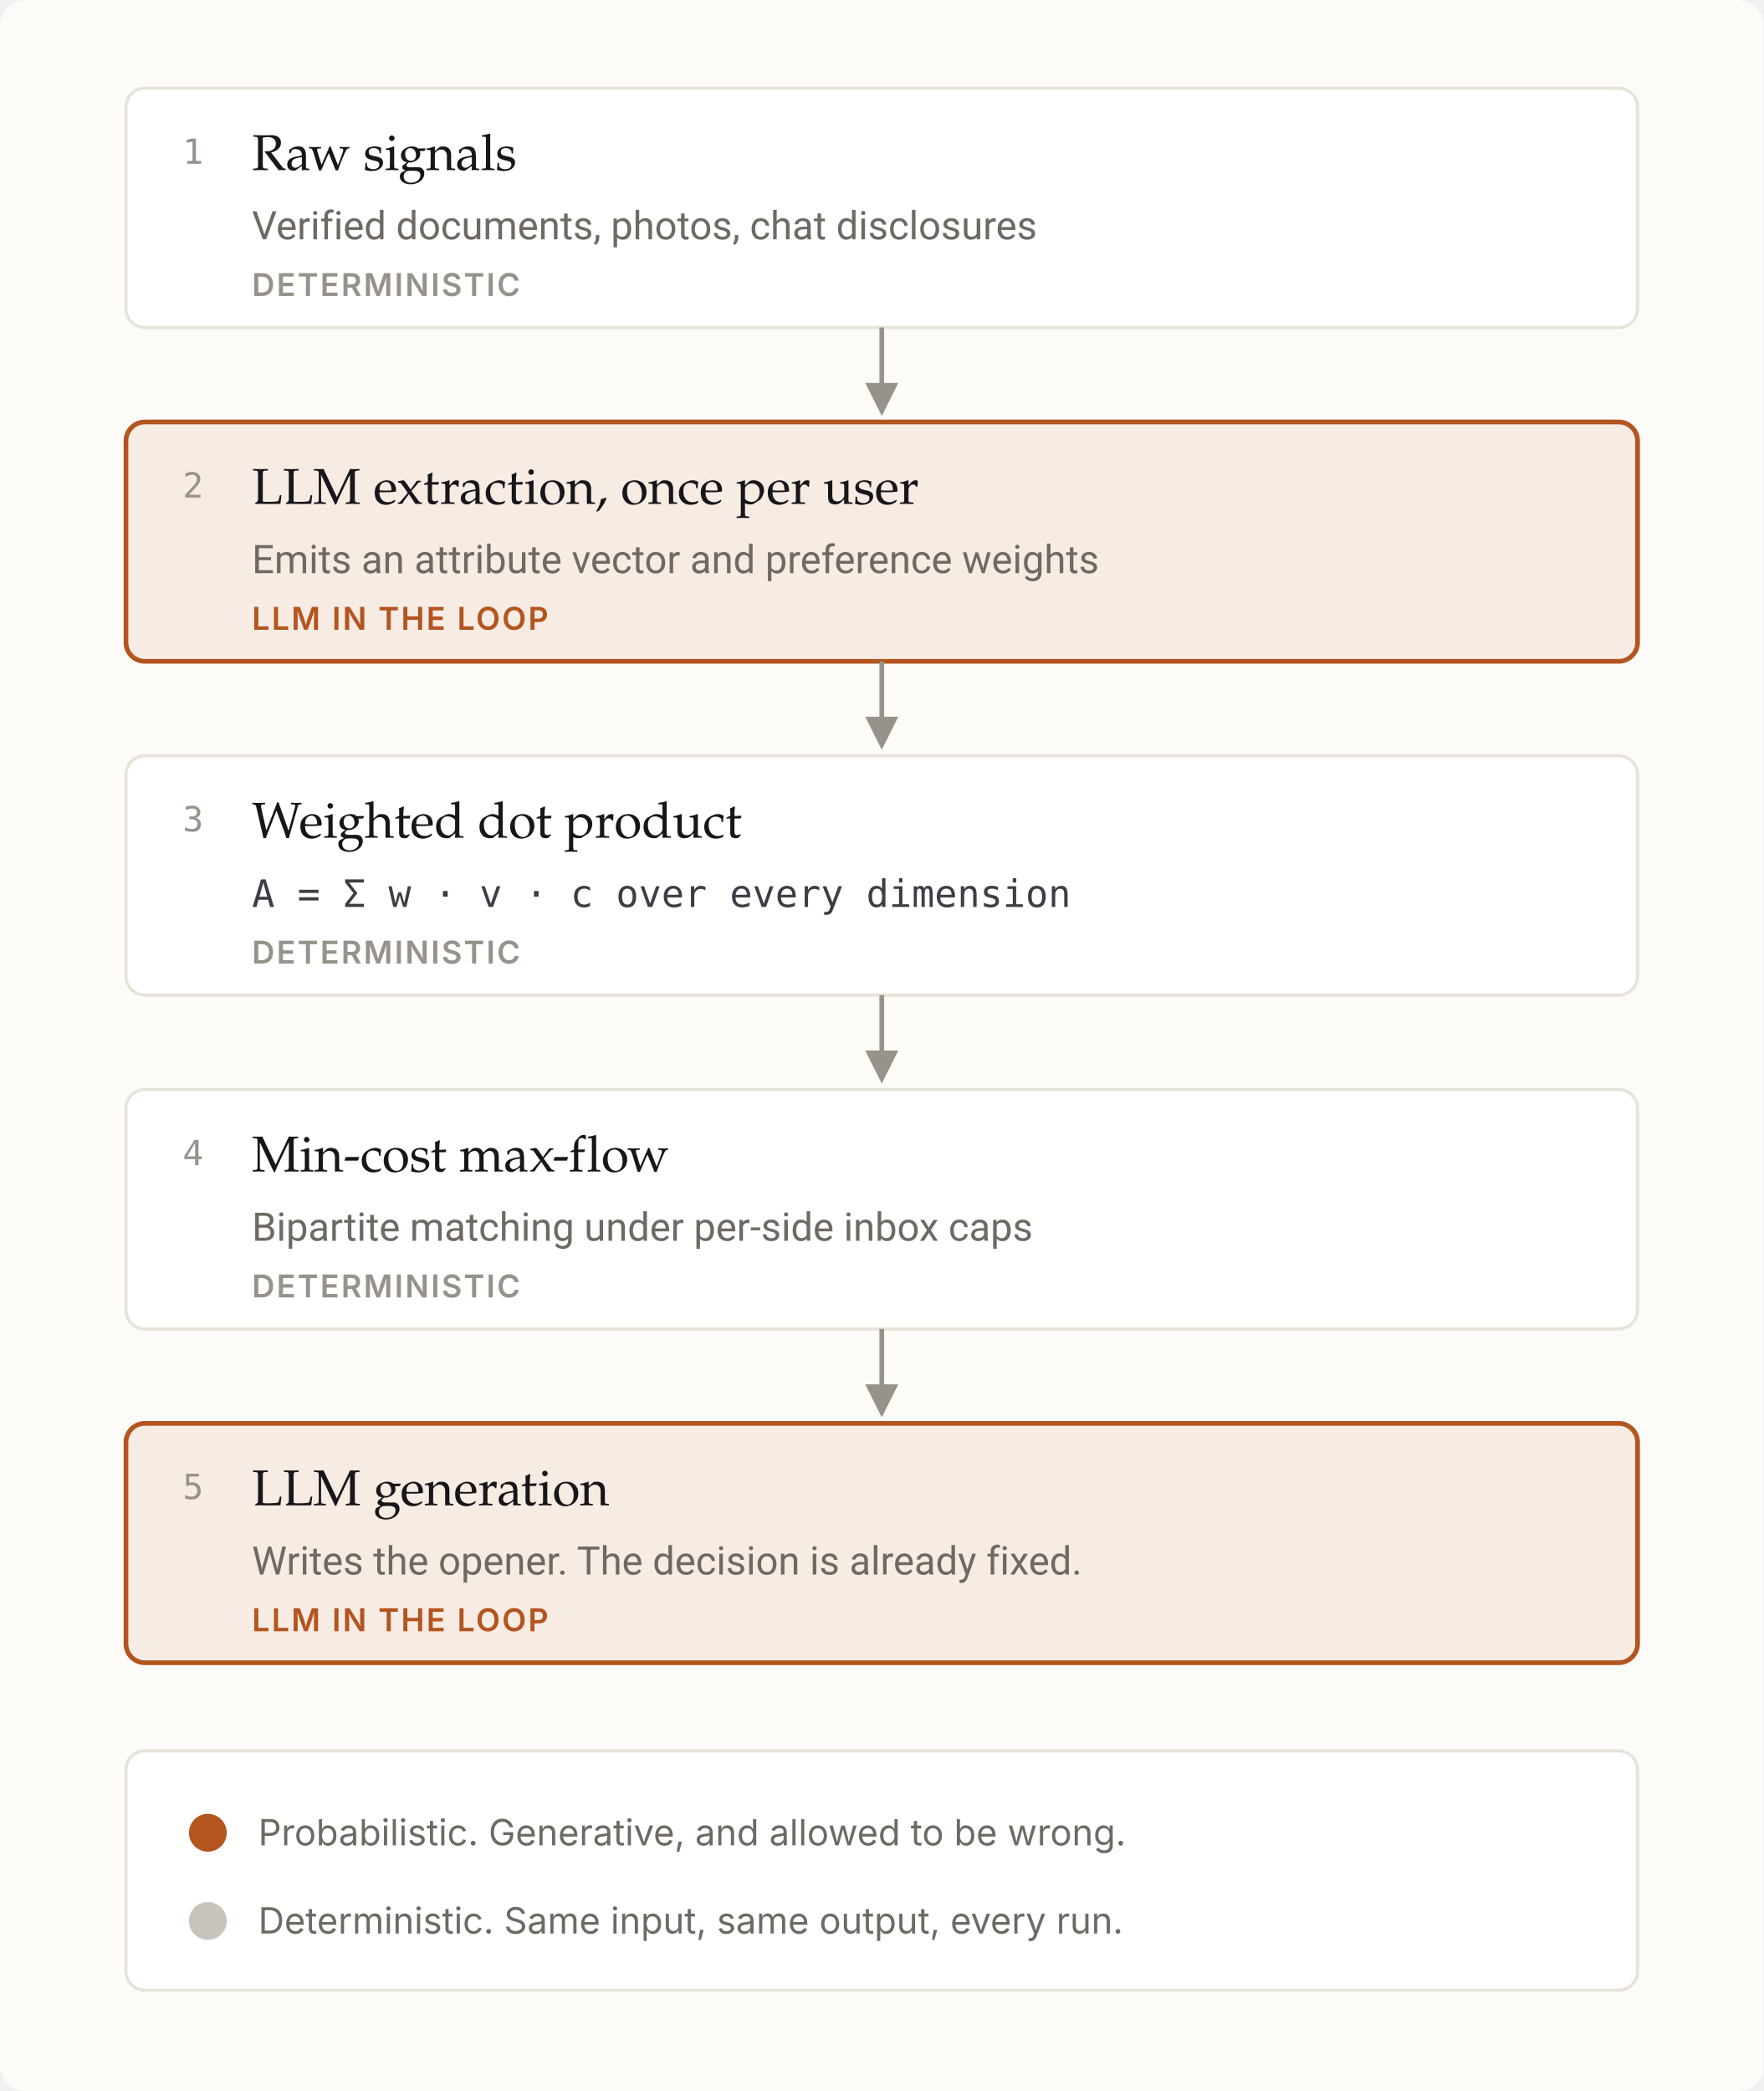
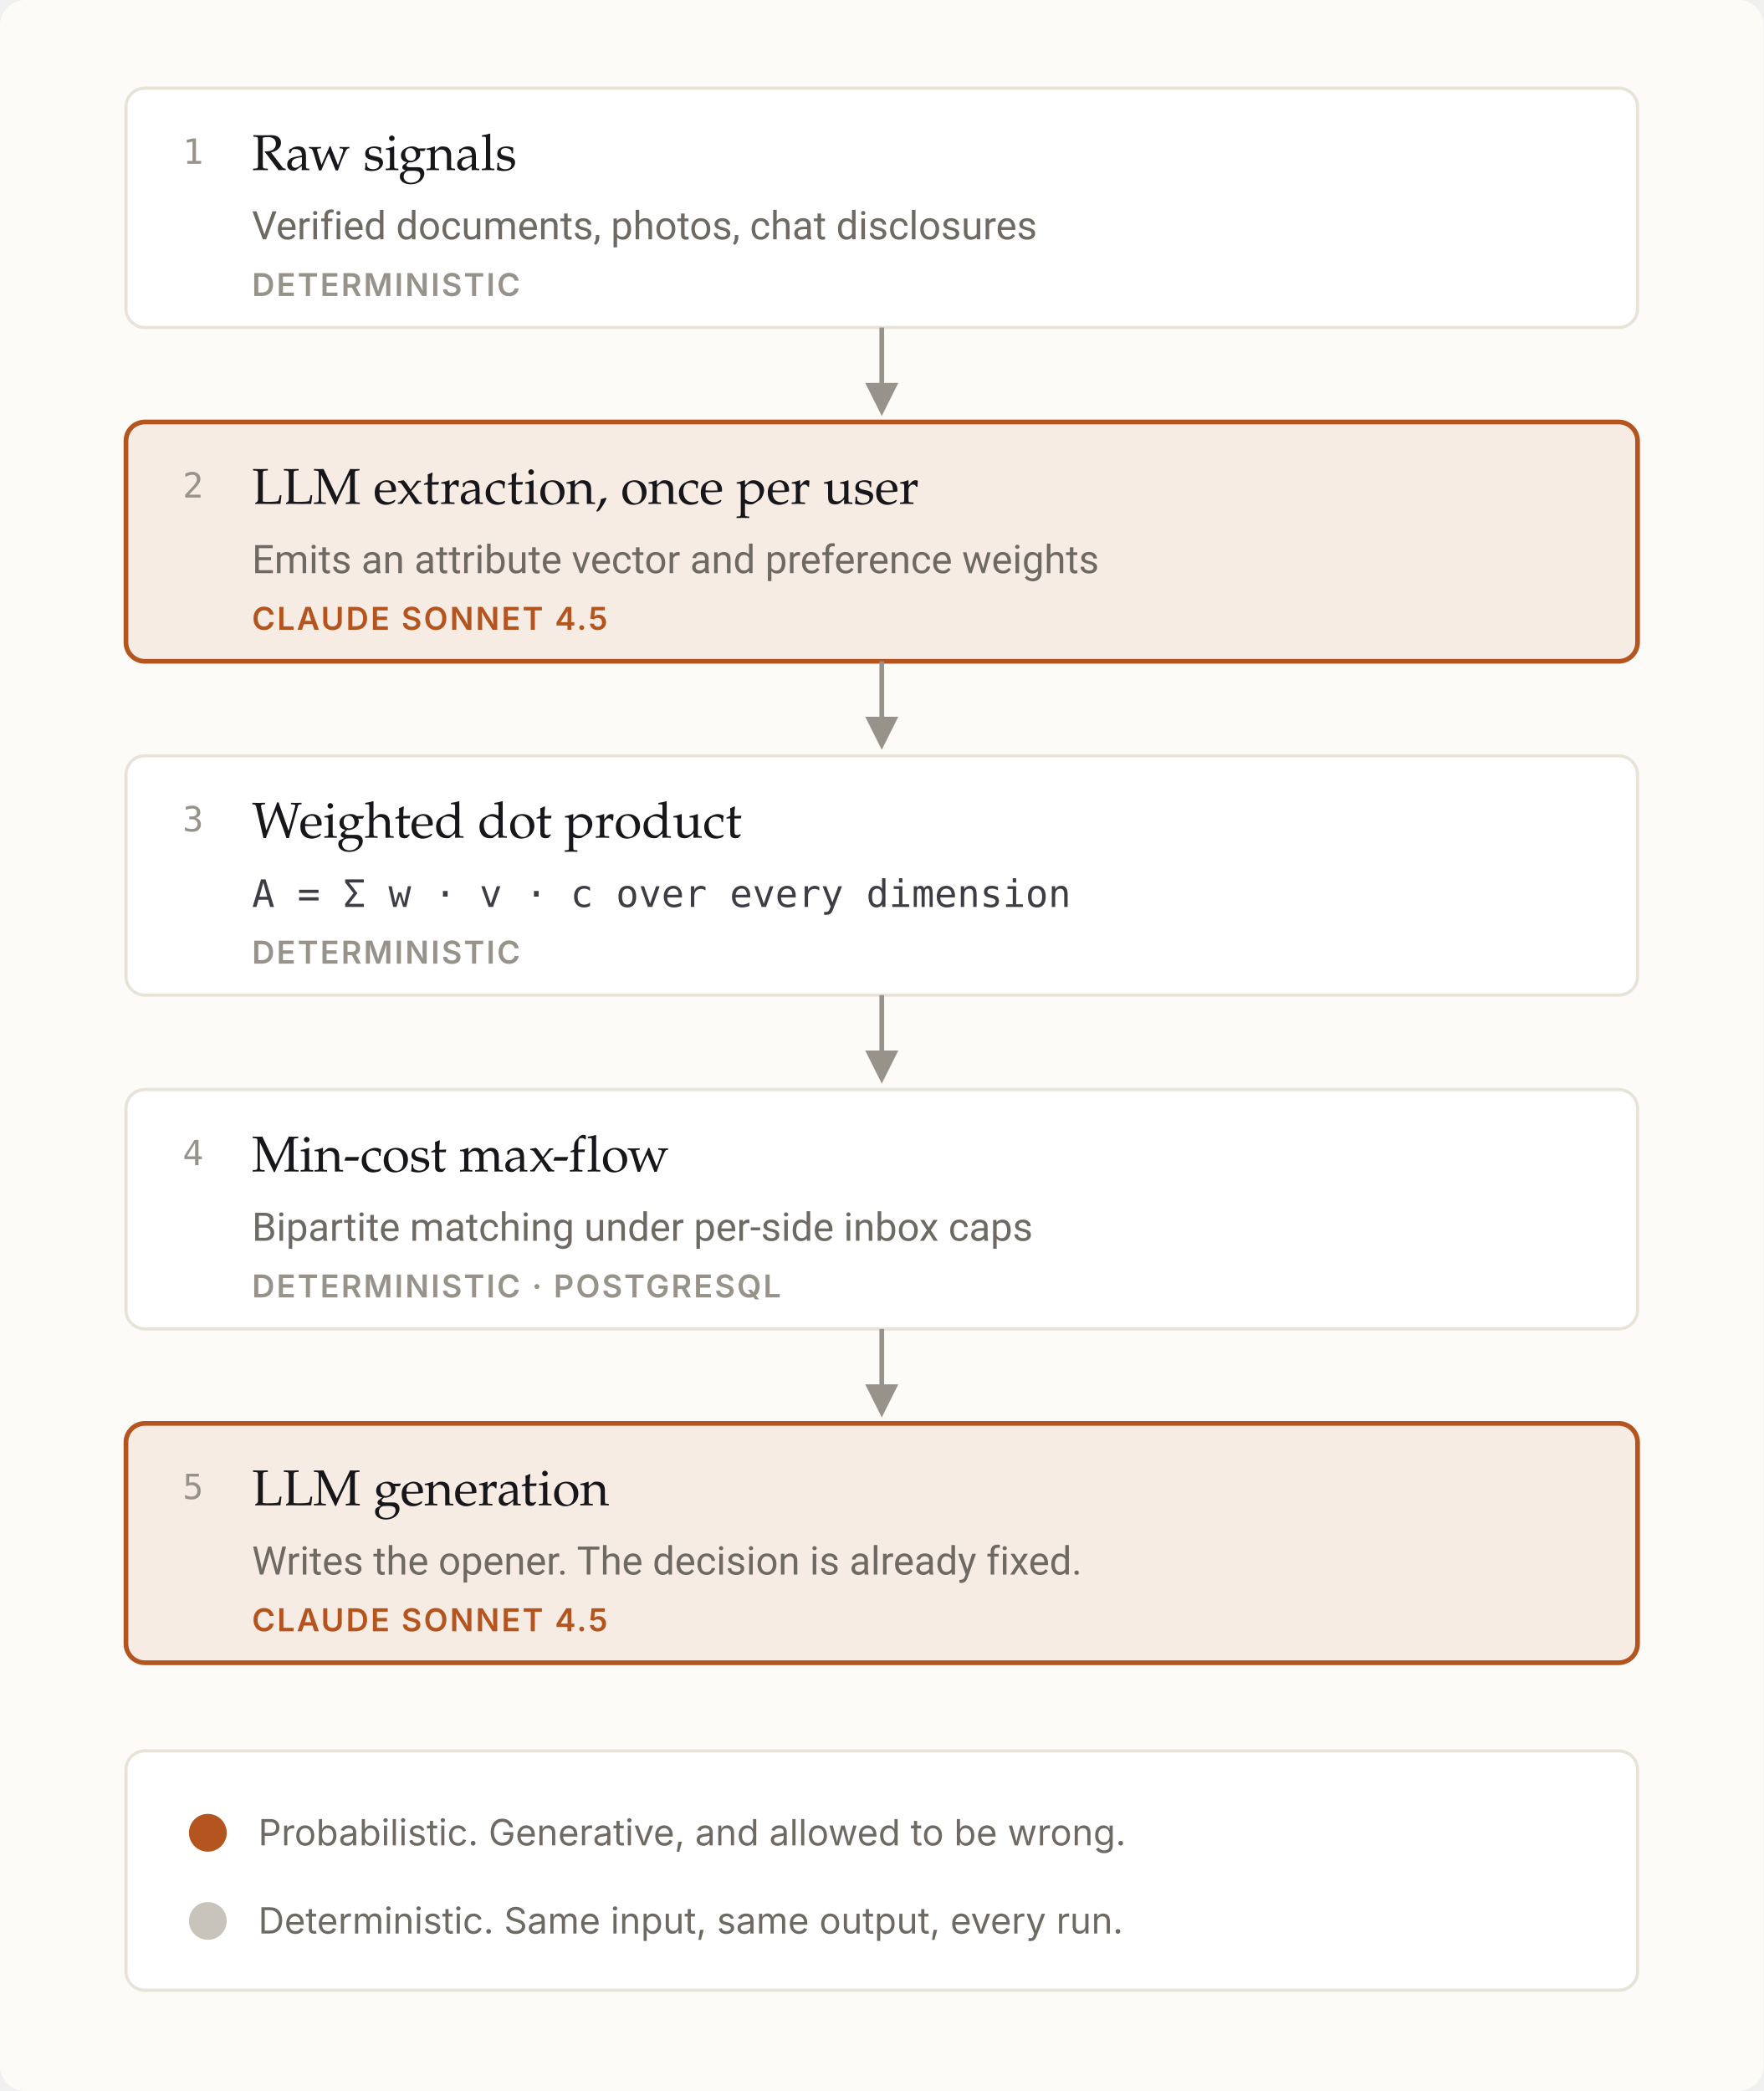
<svg xmlns="http://www.w3.org/2000/svg" viewBox="0 0 560 664" width="560" height="664" role="img" aria-labelledby="wdt wdd">
  <style>
    .bg { fill: #fcfbf8; }
    .card { fill: #ffffff; stroke: #e8e3d8; stroke-width: 1; }
    .card-ai { fill: #f6ece4; stroke: #b4541e; stroke-width: 1.5; }
    .n { font-family: ui-monospace, SFMono-Regular, Menlo, monospace; font-size: 11px; fill: #97928a; }
    .h { font-family: 'Iowan Old Style', Palatino, Georgia, serif; font-size: 16px; fill: #17161b; }
    .s { font-family: system-ui, -apple-system, 'Segoe UI', Roboto, sans-serif; font-size: 12.5px; fill: #6e6a63; }
    .m { font-family: ui-monospace, SFMono-Regular, Menlo, monospace; font-size: 12px; fill: #3f3c45; }
    .tag { font-family: system-ui, -apple-system, sans-serif; font-size: 10px; font-weight: 600; letter-spacing: 0.06em; }
    .tag-ai { fill: #b4541e; }
    .tag-plain { fill: #97928a; }
    .arrow { stroke: #97928a; stroke-width: 1.5; fill: none; }
    .cap { font-family: system-ui, -apple-system, sans-serif; font-size: 11.5px; fill: #6e6a63; }
    .sw { fill: #b4541e; }
    .sg { fill: #c9c4bb; }
  </style>
  <rect class="bg" width="560" height="664" rx="8" />
  <rect class="card" x="40" y="28" width="480" height="76" rx="6" />
  <text class="n" x="58" y="52">1</text>
  <text class="h" x="80" y="54">Raw signals</text>
  <text class="s" x="80" y="76">Verified documents, photos, chat disclosures</text>
  <text class="tag tag-plain" x="80" y="94">DETERMINISTIC</text>
  <path class="arrow" d="M280 104 L280 130" marker-end="url(#a)" />
  <rect class="card-ai" x="40" y="134" width="480" height="76" rx="6" />
  <text class="n" x="58" y="158">2</text>
  <text class="h" x="80" y="160">LLM extraction, once per user</text>
  <text class="s" x="80" y="182">Emits an attribute vector and preference weights</text>
-   <text class="tag tag-ai" x="80" y="200">LLM IN THE LOOP</text>
+   <text class="tag tag-ai" x="80" y="200">CLAUDE SONNET 4.5</text>
  <path class="arrow" d="M280 210 L280 236" marker-end="url(#a)" />
  <rect class="card" x="40" y="240" width="480" height="76" rx="6" />
  <text class="n" x="58" y="264">3</text>
  <text class="h" x="80" y="266">Weighted dot product</text>
  <text class="m" x="80" y="288">A = Σ w · v · c   over every dimension</text>
  <text class="tag tag-plain" x="80" y="306">DETERMINISTIC</text>
  <path class="arrow" d="M280 316 L280 342" marker-end="url(#a)" />
  <rect class="card" x="40" y="346" width="480" height="76" rx="6" />
  <text class="n" x="58" y="370">4</text>
  <text class="h" x="80" y="372">Min-cost max-flow</text>
  <text class="s" x="80" y="394">Bipartite matching under per-side inbox caps</text>
-   <text class="tag tag-plain" x="80" y="412">DETERMINISTIC</text>
+   <text class="tag tag-plain" x="80" y="412">DETERMINISTIC · POSTGRESQL</text>
  <path class="arrow" d="M280 422 L280 448" marker-end="url(#a)" />
  <rect class="card-ai" x="40" y="452" width="480" height="76" rx="6" />
  <text class="n" x="58" y="476">5</text>
  <text class="h" x="80" y="478">LLM generation</text>
  <text class="s" x="80" y="500">Writes the opener. The decision is already fixed.</text>
-   <text class="tag tag-ai" x="80" y="518">LLM IN THE LOOP</text>
+   <text class="tag tag-ai" x="80" y="518">CLAUDE SONNET 4.5</text>
  <rect x="40" y="556" width="480" height="76" rx="6" fill="#ffffff" stroke="#e8e3d8" />
  <circle class="sw" cx="66" cy="582" r="6" />
  <text class="cap" x="82" y="586">Probabilistic. Generative, and allowed to be wrong.</text>
  <circle class="sg" cx="66" cy="610" r="6" />
  <text class="cap" x="82" y="614">Deterministic. Same input, same output, every run.</text>
  <defs>
    <marker id="a" viewBox="0 0 10 10" refX="8" refY="5" markerWidth="7" markerHeight="7" orient="auto">
      <path d="M 0 0 L 10 5 L 0 10 z" fill="#97928a" />
    </marker>
  </defs>
</svg>
